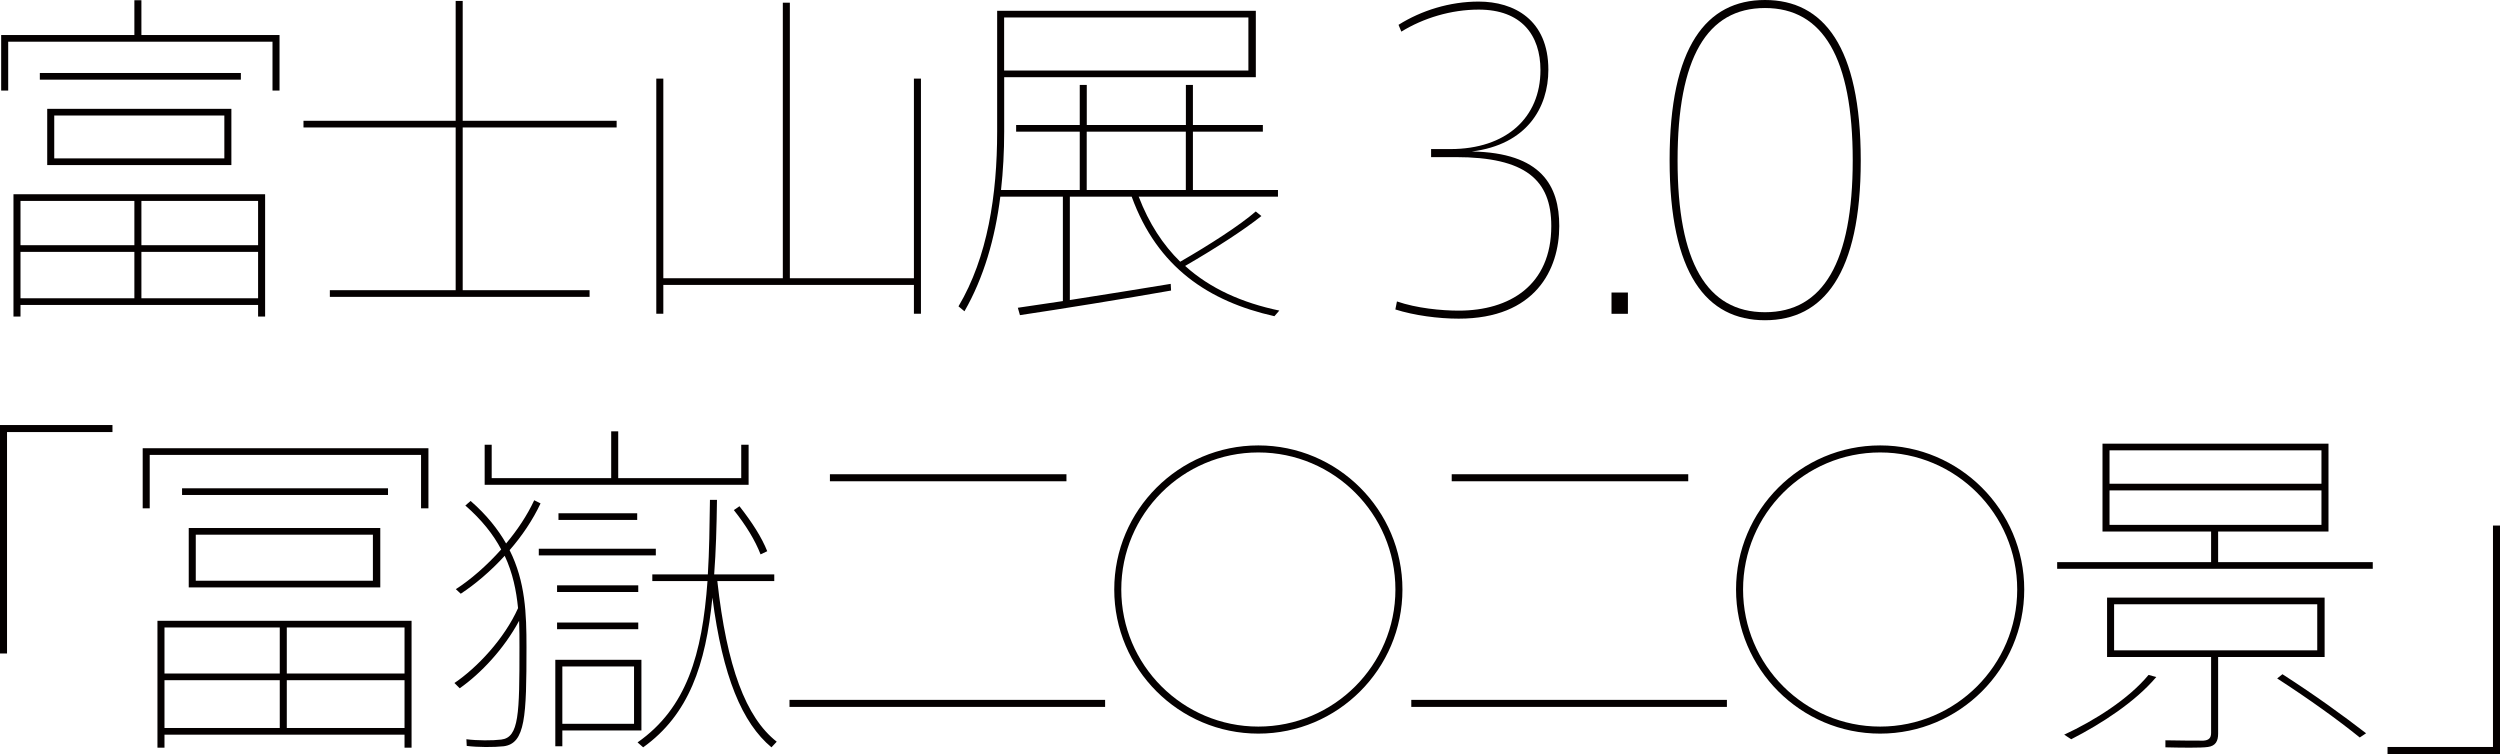
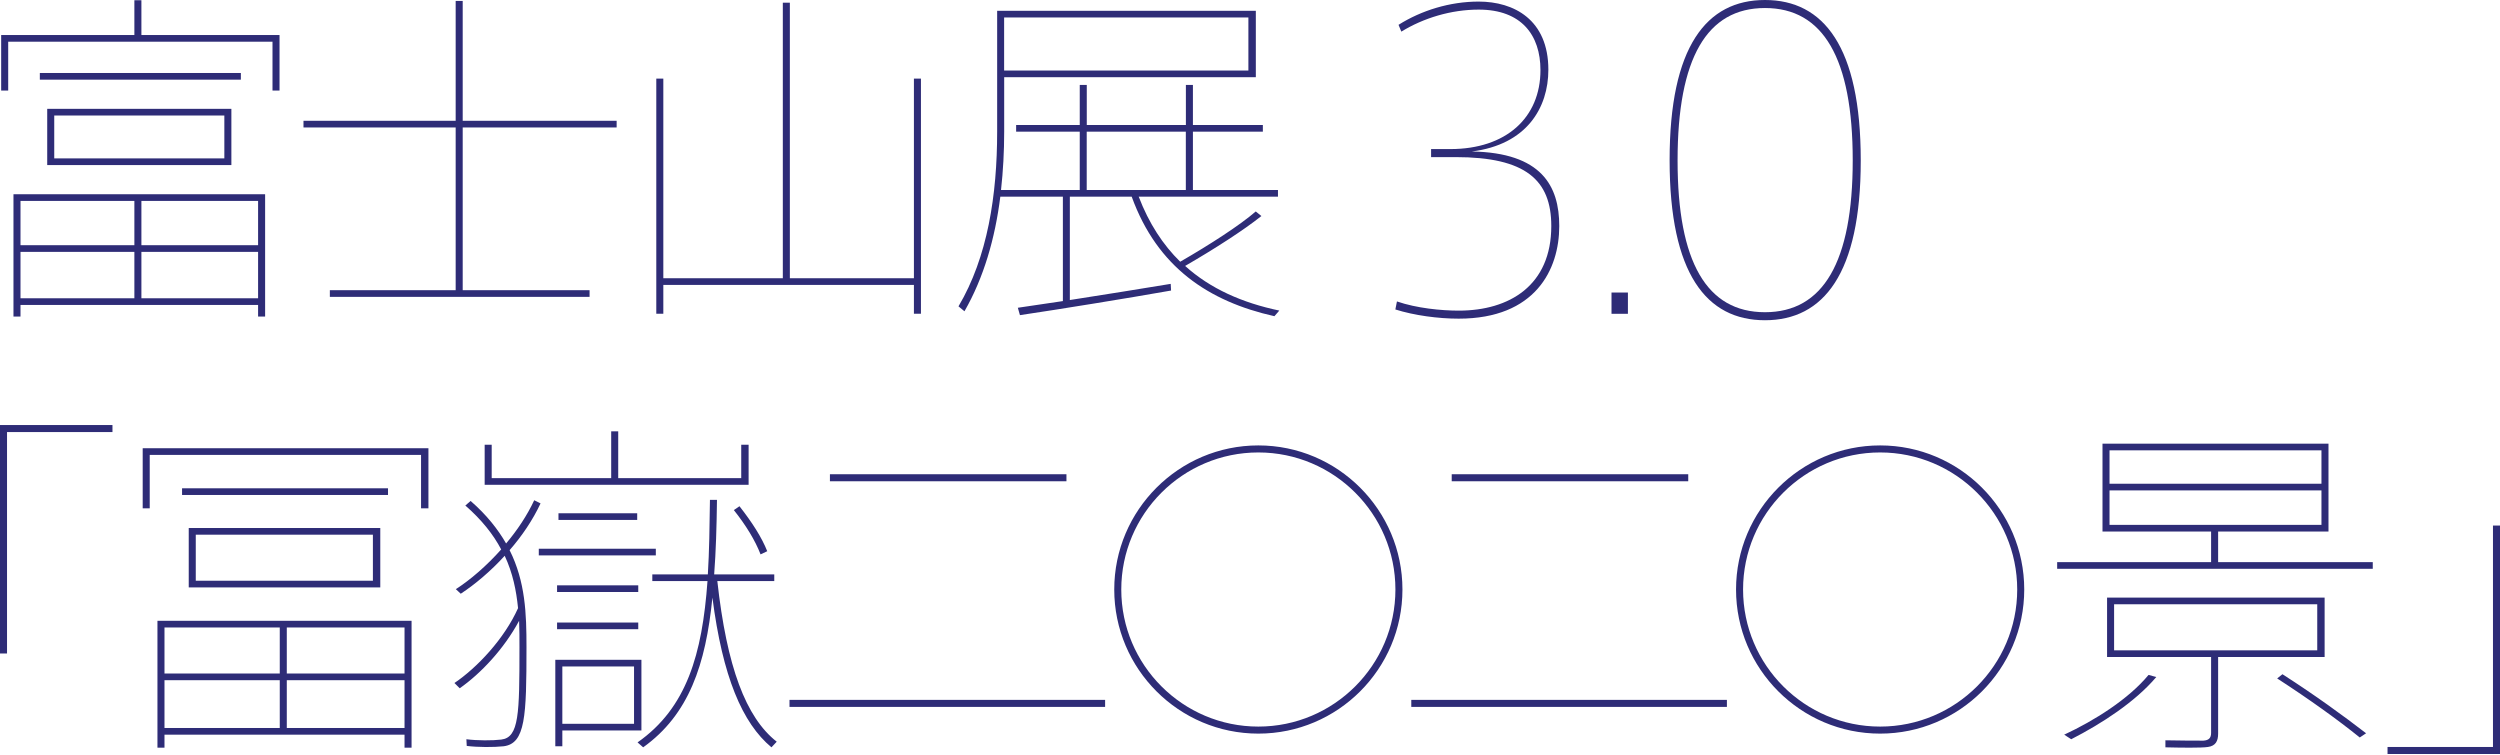
<svg xmlns="http://www.w3.org/2000/svg" version="1.1" id="レイヤー_1" x="0px" y="0px" viewBox="0 0 426.79 128.72" style="enable-background:new 0 0 426.79 128.72;" xml:space="preserve">
  <style type="text/css">
- 	.st0{fill:#040000;}
+ 	.st0{fill:#2e2c77;}
</style>
  <g>
    <path class="st0" d="M19.2,73.76h-18v37.8H0v-39h19.2V73.76z" />
    <path class="st0" d="M73.14,76.52v10.26h-1.26v-9.12H25.56v9.12h-1.2V76.52H73.14z M28.08,125.42v2.22h-1.2v-21.66h43.38v21.66   h-1.2v-2.22H28.08z M47.76,114.98v-7.86H28.08v7.86H47.76z M47.76,124.28v-8.16H28.08v8.16H47.76z M66.24,83.36v1.14H31.08v-1.14   H66.24z M64.92,90.14v10.14h-32.7V90.14H64.92z M33.42,99.14h30.24v-7.86H33.42V99.14z M69.06,114.98v-7.86h-20.1v7.86H69.06z    M69.06,124.28v-8.16h-20.1v8.16H69.06z" />
    <path class="st0" d="M78.48,117.5l-0.9-0.9c3.9-2.64,8.52-7.56,10.86-12.78c-0.3-3-0.9-6-2.28-8.94c-2.4,2.64-5.04,4.86-7.5,6.48   l-0.84-0.78c2.52-1.62,5.28-4.02,7.74-6.78c-1.32-2.52-3.3-5.04-6.12-7.5l0.9-0.78c2.76,2.4,4.68,4.86,6.06,7.26   c1.92-2.28,3.6-4.8,4.8-7.38l1.08,0.54c-1.32,2.82-3.18,5.58-5.28,7.98c2.7,5.4,2.88,10.86,2.88,16.56   c0,11.82-0.18,16.44-3.9,16.92c-1.68,0.18-4.38,0.18-6.3-0.06l-0.06-1.14c1.8,0.24,4.5,0.24,5.94,0.06   c3.06-0.36,3.12-4.38,3.12-15.78c0-1.5,0-3-0.06-4.5C86.04,110.78,82.08,114.98,78.48,117.5z M83.94,75.92v5.7h20.4v-7.98h1.2v7.98   h21v-5.7h1.26v6.84H82.74v-6.84H83.94z M111.96,93.68v1.14H91.98v-1.14H111.96z M96,112.64h13.5v12.06H96v2.7h-1.2v-14.76h0.6H96z    M108.96,99.92v1.14H95.1v-1.14H108.96z M108.96,106.28v1.14H95.1v-1.14H108.96z M108.78,87.62v1.14H95.34v-1.14H108.78z    M108.24,123.56v-9.78H96v9.78H108.24z M132.6,126.62l-0.9,0.96c-4.98-4.14-8.34-12.06-10.08-25.56   c-1.14,11.46-4.02,19.98-11.82,25.56l-0.96-0.84c8.4-5.88,11.04-15.06,11.94-27.54h-9.42v-1.14h9.48c0.24-3.9,0.3-8.16,0.36-12.72   h1.2c-0.06,4.56-0.18,8.82-0.48,12.72h10.26v1.14h-9.72C124.08,113.84,127.32,122.48,132.6,126.62z M126.24,86.42   c2.16,2.76,3.78,5.28,4.74,7.68l-1.14,0.54c-0.9-2.34-2.46-4.92-4.56-7.56L126.24,86.42z" />
    <path class="st0" d="M188.66,119.48v1.2h-53.88v-1.2H188.66z M182.06,80.96v1.2h-40.38v-1.2H182.06z" />
    <path class="st0" d="M214.82,125.24c-13.56,0-24.6-11.04-24.6-24.6c0-13.56,11.04-24.6,24.6-24.6s24.6,11.04,24.6,24.6   C239.42,114.2,228.38,125.24,214.82,125.24z M214.82,77.24c-12.9,0-23.4,10.5-23.4,23.4c0,12.9,10.5,23.4,23.4,23.4   s23.4-10.5,23.4-23.4C238.22,87.74,227.72,77.24,214.82,77.24z" />
    <path class="st0" d="M294.81,119.48v1.2h-53.88v-1.2H294.81z M288.21,80.96v1.2h-40.38v-1.2H288.21z" />
    <path class="st0" d="M320.97,125.24c-13.56,0-24.6-11.04-24.6-24.6c0-13.56,11.04-24.6,24.6-24.6s24.6,11.04,24.6,24.6   C345.57,114.2,334.53,125.24,320.97,125.24z M320.97,77.24c-12.9,0-23.4,10.5-23.4,23.4c0,12.9,10.5,23.4,23.4,23.4   s23.4-10.5,23.4-23.4C344.37,87.74,333.87,77.24,320.97,77.24z" />
    <path class="st0" d="M377.47,95.96v-5.22h-18.54v-15h38.58v15h-18.84v5.22h26.4v1.14h-53.88v-1.14H377.47z M368.11,115.58   c-3.6,4.26-9.36,7.98-14.52,10.62l-1.2-0.78c5.16-2.4,10.98-6.06,14.4-10.2L368.11,115.58z M378.67,125.24   c0,1.26-0.42,2.1-1.74,2.28c-1.14,0.18-4.8,0.12-7.26,0.06v-1.2c2.16,0.06,5.64,0.06,6.48,0.06c0.96-0.06,1.32-0.48,1.32-1.32   v-12.96h-17.76v-10.14h37.14v10.14h-18.18V125.24z M360.13,82.58h36.18v-5.7h-36.18V82.58z M360.13,89.6h36.18v-5.88h-36.18V89.6z    M360.91,111.02h34.68v-7.86h-34.68V111.02z M389.65,115.1c5.7,3.66,10.38,7.08,14.28,10.08l-1.08,0.72   c-3.72-3-8.46-6.42-14.1-10.08L389.65,115.1z" />
    <path class="st0" d="M407.59,127.52h18v-37.8h1.2v39h-19.2V127.52z" />
  </g>
  <g>
    <path class="st0" d="M22.94,5.98V0.04h1.2v5.94h23.58v9.48h-1.2V7.12H1.4v8.34H0.2V5.98H22.94z M3.5,52.06v1.98H2.3V33.16h42.96   v20.88h-1.2v-1.98H3.5z M22.94,41.86V34.3H3.5v7.56H22.94z M22.94,50.92V43H3.5v7.92H22.94z M41.12,12.46v1.14H6.8v-1.14H41.12z    M39.5,18.58v9.6H8.06v-9.6H39.5z M9.26,27.04H38.3v-7.32H9.26V27.04z M44.06,41.86V34.3H24.14v7.56H44.06z M44.06,50.92V43H24.14   v7.92H44.06z" />
    <path class="st0" d="M77.79,49.54V21.76H51.81v-1.14h25.98V0.16h1.2v20.46h26.28v1.14H78.99v27.78h21.66v1.14H56.31v-1.14H77.79z" />
    <path class="st0" d="M133.64,47.5V0.46h1.2V47.5h21.18V13.42h1.2v40.14h-1.2v-4.92h-42.78v4.92h-1.2V13.42h1.2V47.5H133.64z" />
    <path class="st0" d="M181.45,51.4V33.58h-10.68c-0.9,7.14-2.82,13.8-6.12,19.56l-1.02-0.84c4.98-8.4,6.6-19.02,6.6-29.82V1.84h0.6   h0.6h42.96v11.34h-42.96v9.3c0,3.36-0.18,6.72-0.54,9.96h13.44v-9.96h-10.86v-1.14h10.86V14.5h1.2v6.84h16.92V14.5h1.2v6.84h11.94   v1.14h-11.94v9.96h14.52v1.14H194.4c1.74,4.56,4.14,8.22,7.08,11.1c5.1-2.94,10.2-6.24,12.9-8.58l0.96,0.78   c-3,2.4-8.04,5.64-13.02,8.52c4.32,3.9,9.78,6.3,16.08,7.62l-0.84,0.96c-11.22-2.52-19.98-8.34-24.36-20.4h-10.56v17.64   c5.82-0.9,12.48-1.98,17.22-2.76l0.06,1.14c-7.44,1.32-19.32,3.24-25.8,4.2l-0.36-1.26C175.81,52.24,178.51,51.82,181.45,51.4z    M213.12,12.04V2.98h-41.7v9.06H213.12z M202.44,32.44v-9.96h-16.92v9.96H202.44z" />
    <path class="st0" d="M266.19,38.59c0,7.46-4.11,15.81-17.17,15.81c-3.49,0-7.59-0.55-10.81-1.57l0.27-1.37   c3.35,1.16,7.59,1.57,10.54,1.57c8.69,0,15.81-4.31,15.81-14.44c0-7.87-4.38-11.77-16.35-11.77h-4.17v-1.37h3.28   c9.51,0,15.39-5.34,15.39-13.48c0-5.95-3.22-10.33-10.54-10.33c-4.72,0-9.44,1.44-13.21,3.76l-0.48-1.16   c3.9-2.46,8.76-3.97,13.68-3.97c6.02,0,11.9,3.08,11.9,11.63c0,6.5-3.69,12.79-13.07,13.96C263.18,26.07,266.19,31.75,266.19,38.59   z" />
    <path class="st0" d="M277.91,53.57h-2.8v-3.63h2.8V53.57z" />
    <path class="st0" d="M317.66,27.44c0,19.29-6.36,27.23-16.35,27.23s-16.28-7.94-16.28-27.3C285.02,7.94,291.32,0,301.31,0   s16.35,7.94,16.35,27.37V27.44z M286.39,27.44c0,17.31,4.99,25.86,14.92,25.86s14.98-8.55,14.98-25.93c0-17.45-5.06-26-14.98-26   s-14.92,8.55-14.92,26V27.44z" />
  </g>
</svg>
